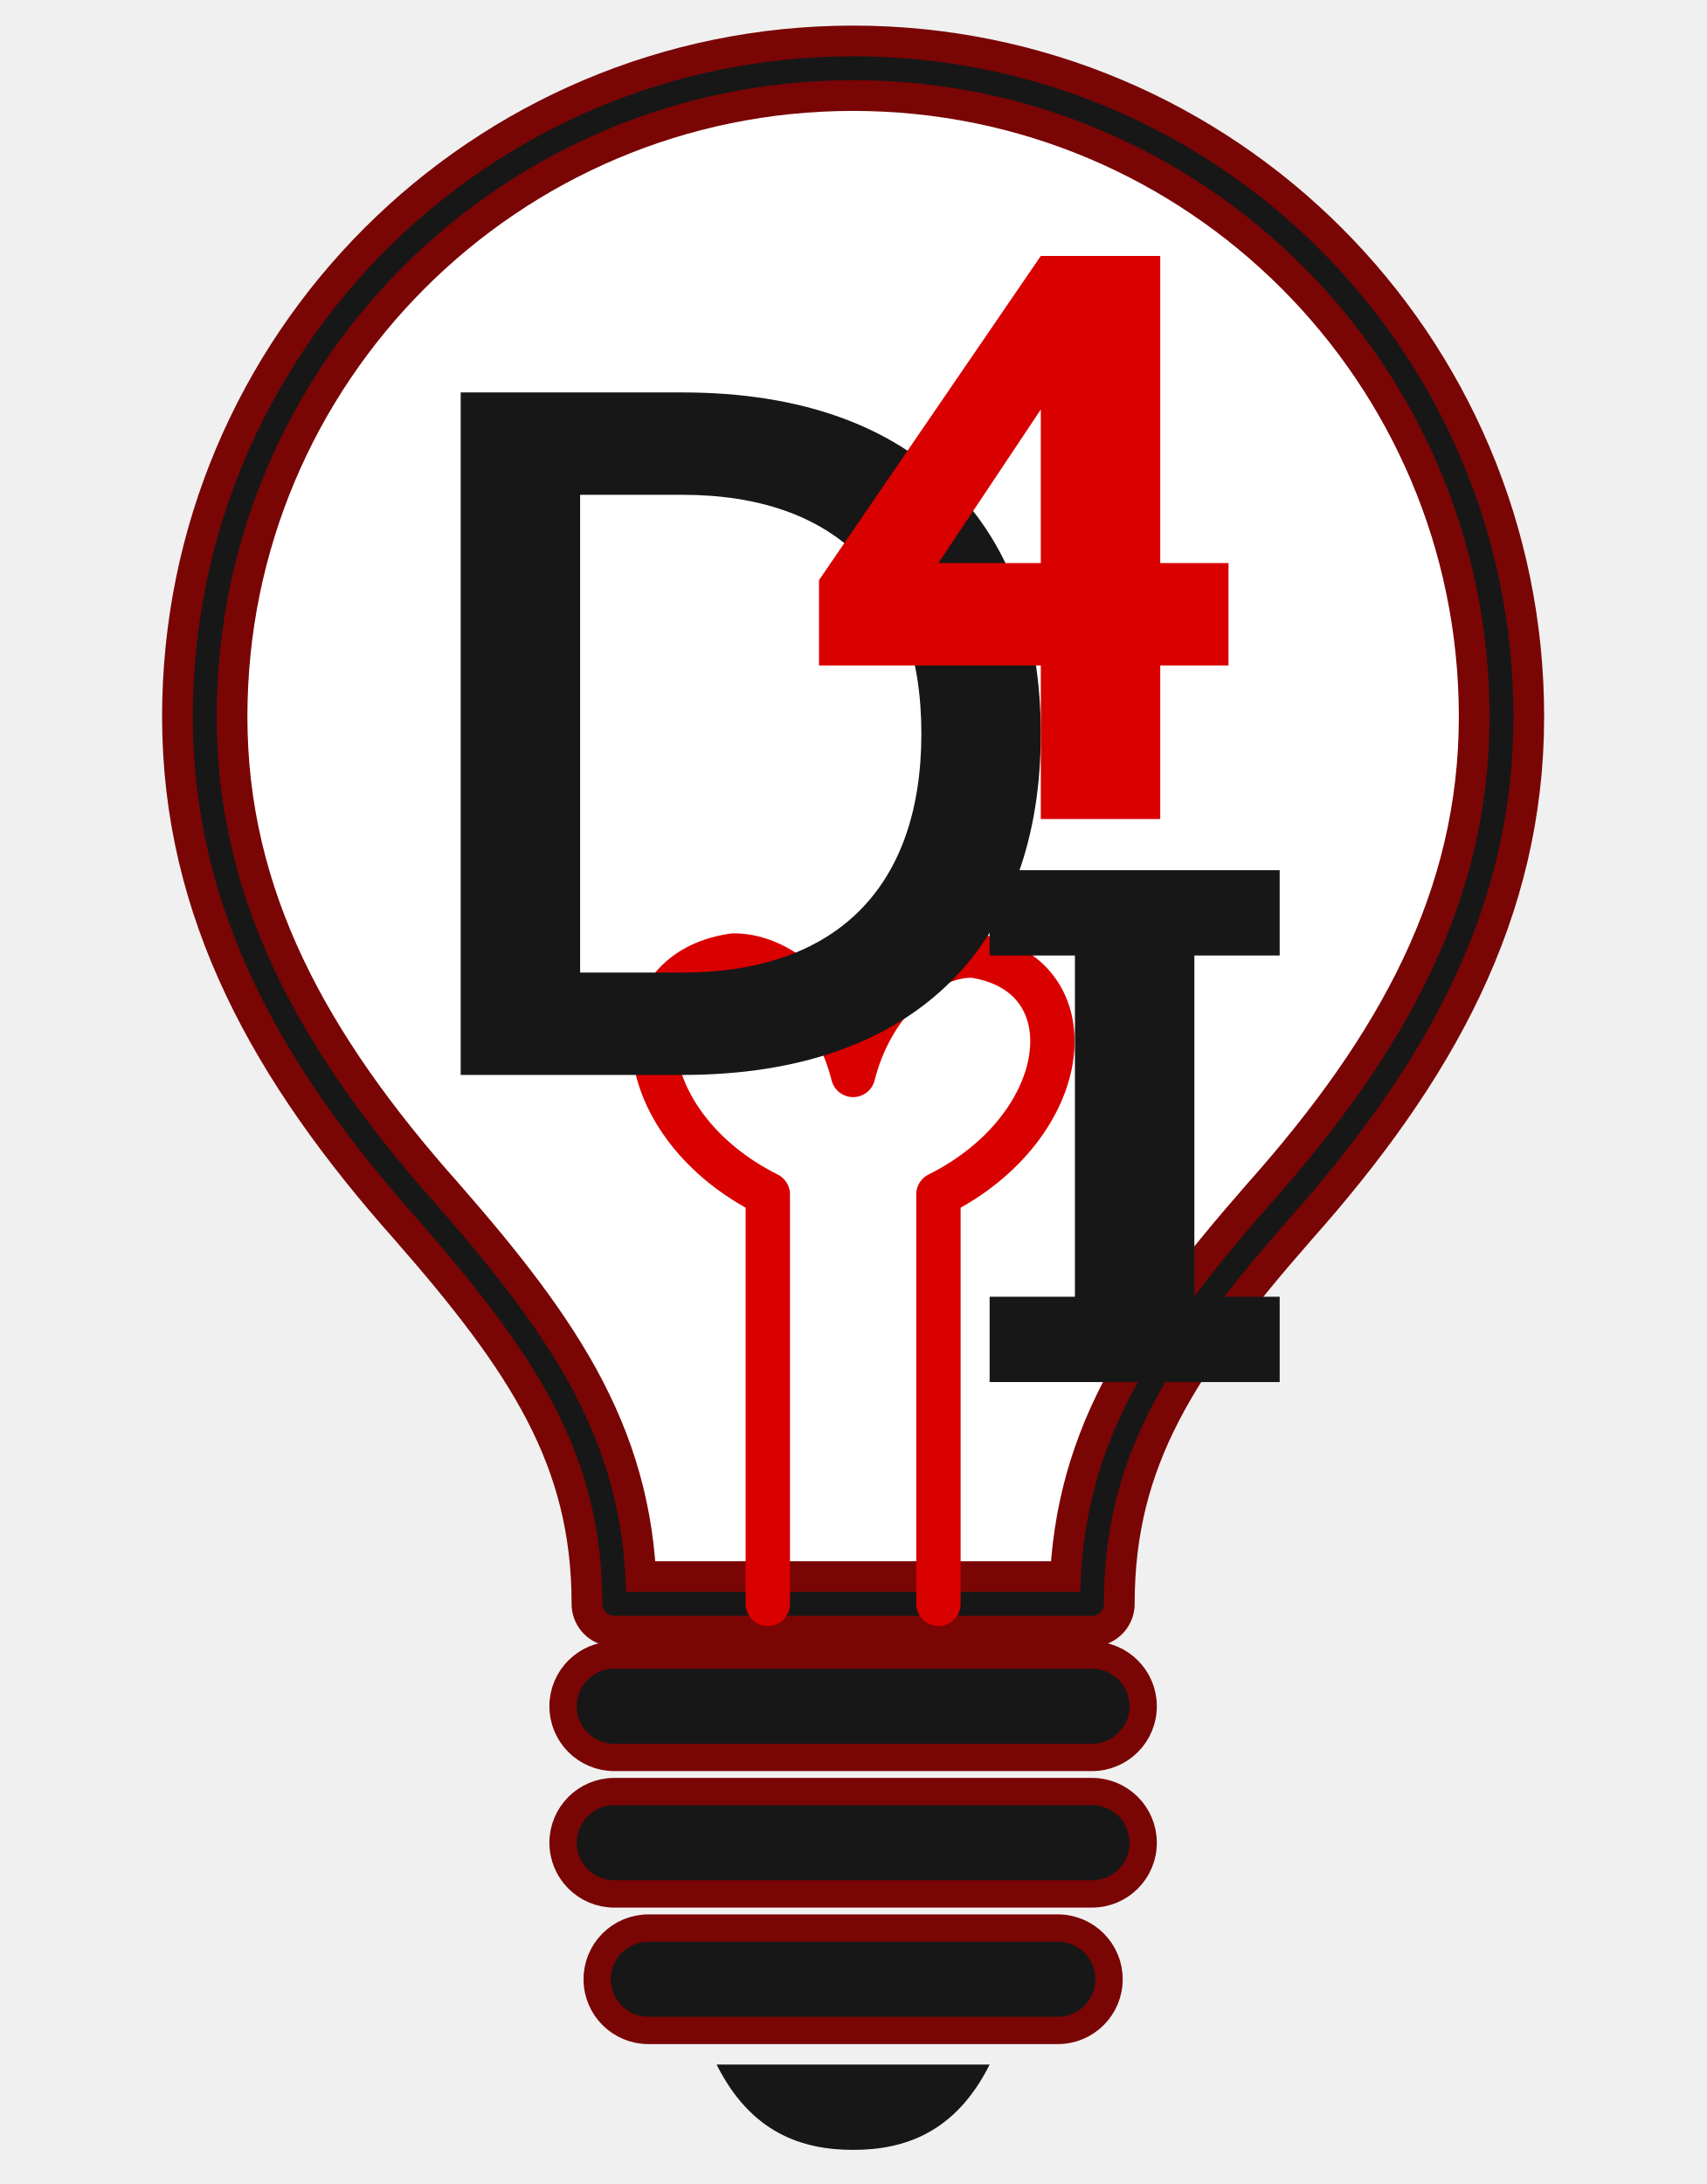
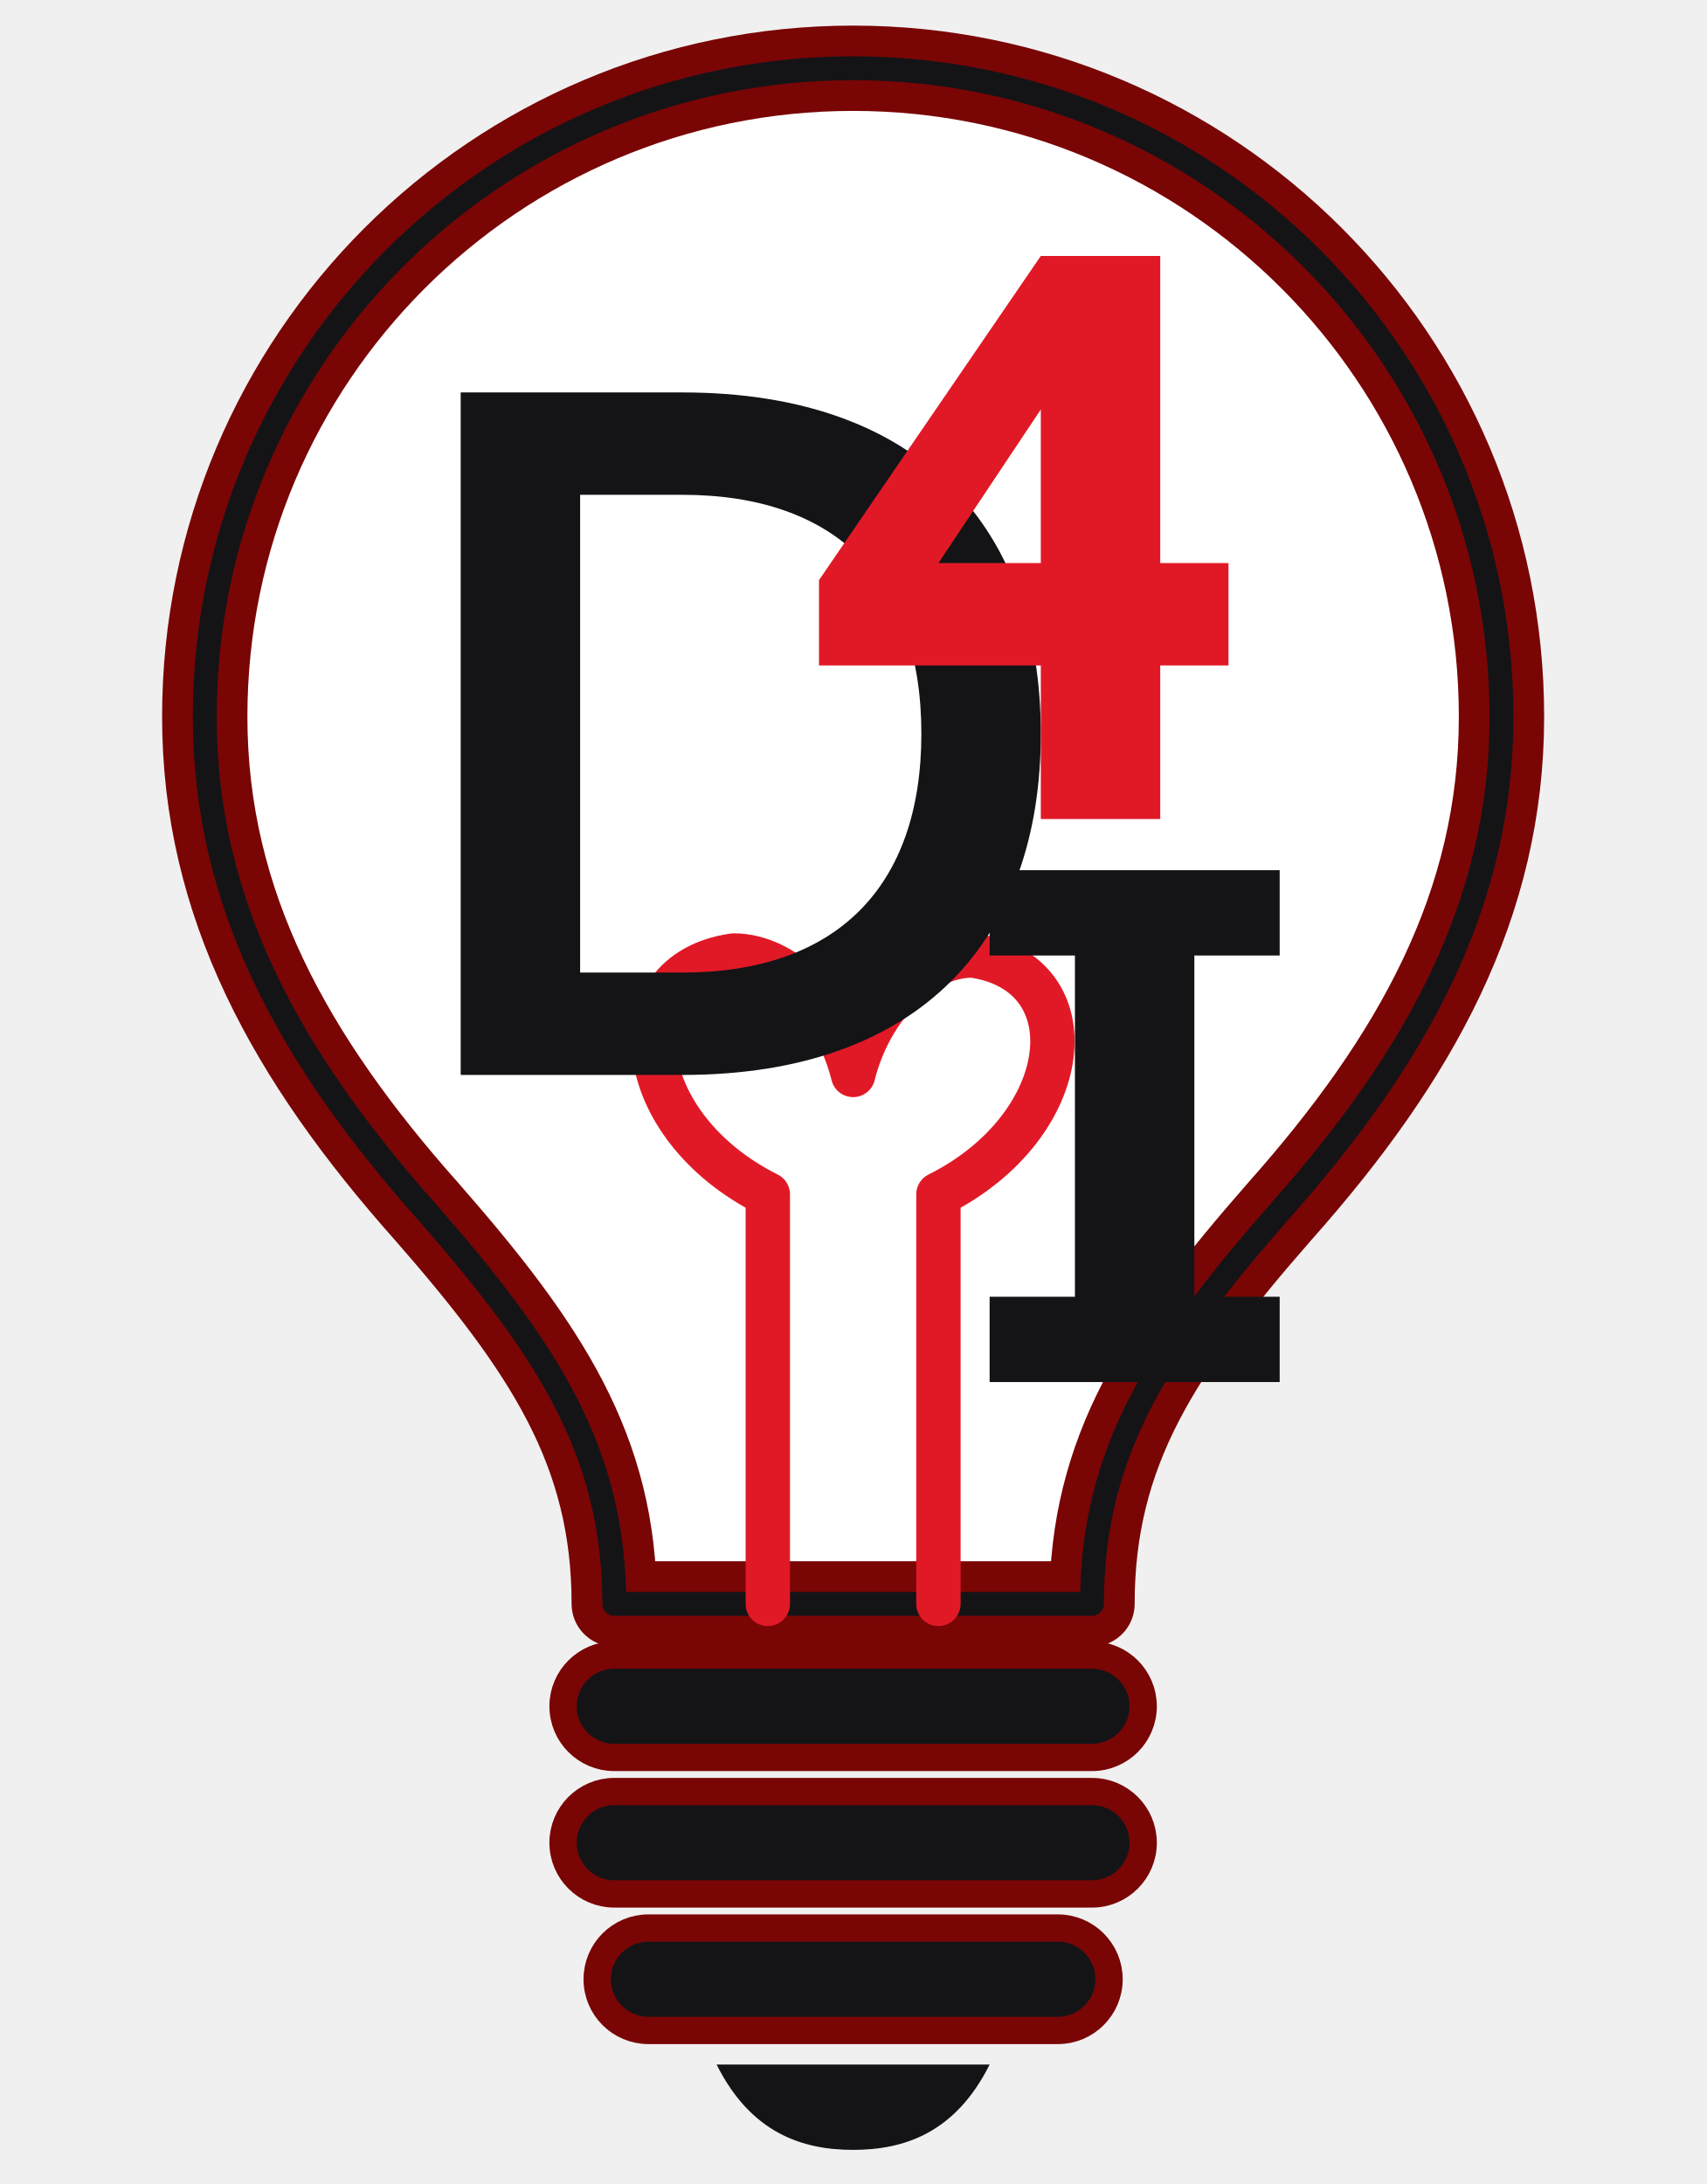
<svg xmlns="http://www.w3.org/2000/svg" viewBox="0 0 100 128" role="img" aria-labelledby="title">
  <path d="M36 94c0-9-4-15-11-23C17 62 12 53 12 42a38 38 0 1 1 76 0c0 11-5 20-13 29-7 8-11 14-11 23z" fill="#fff" stroke="#7a0505" stroke-width="5" stroke-linejoin="round" />
-   <path d="M36 94c0-9-4-15-11-23C17 62 12 53 12 42a38 38 0 1 1 76 0c0 11-5 20-13 29-7 8-11 14-11 23z" fill="none" stroke="#171717" stroke-width="1.4" stroke-linejoin="round" />
-   <path d="M45 94V70c-8-4-9-13-2-14 3 0 6 3 7 7 1-4 4-7 7-7 7 1 6 10-2 14v24" fill="none" stroke="#d90000" stroke-width="2.6" stroke-linecap="round" stroke-linejoin="round" />
-   <path d="M27 23h13c14 0 21 8 21 20s-7 20-21 20H27zm7 6v28h6c9 0 14-5 14-14s-5-14-14-14z" fill="#171717" fill-rule="evenodd" />
-   <path d="M61 15h7v18h4v6h-4v9h-7v-9H48v-5zm0 9-6 9h6z" fill="#d90000" fill-rule="evenodd" />
-   <path d="M58 51h17v5h-5v20h5v5H58v-5h5V56h-5z" fill="#171717" />
-   <g fill="#171717" stroke="#7a0505" stroke-width="1.6">
+   <path d="M36 94c0-9-4-15-11-23C17 62 12 53 12 42a38 38 0 1 1 76 0c0 11-5 20-13 29-7 8-11 14-11 23z" fill="none" stroke="#141417" stroke-width="1.4" stroke-linejoin="round" />
+   <path d="M45 94V70c-8-4-9-13-2-14 3 0 6 3 7 7 1-4 4-7 7-7 7 1 6 10-2 14v24" fill="none" stroke="#e11927" stroke-width="2.6" stroke-linecap="round" stroke-linejoin="round" />
+   <path d="M27 23h13c14 0 21 8 21 20s-7 20-21 20H27zm7 6v28h6c9 0 14-5 14-14s-5-14-14-14z" fill="#141417" fill-rule="evenodd" />
+   <path d="M61 15h7v18h4v6h-4v9h-7v-9H48v-5zm0 9-6 9h6z" fill="#e11927" fill-rule="evenodd" />
+   <path d="M58 51h17v5h-5v20h5v5H58v-5h5V56h-5z" fill="#141417" />
+   <g fill="#141417" stroke="#7a0505" stroke-width="1.6">
    <rect x="33" y="97" width="34" height="6" rx="3" />
    <rect x="33" y="105" width="34" height="6" rx="3" />
    <rect x="35" y="113" width="30" height="6" rx="3" />
  </g>
-   <path d="M42 121h16c-2 4-5 5-8 5s-6-1-8-5z" fill="#171717" />
+   <path d="M42 121h16c-2 4-5 5-8 5s-6-1-8-5z" fill="#141417" />
</svg>
